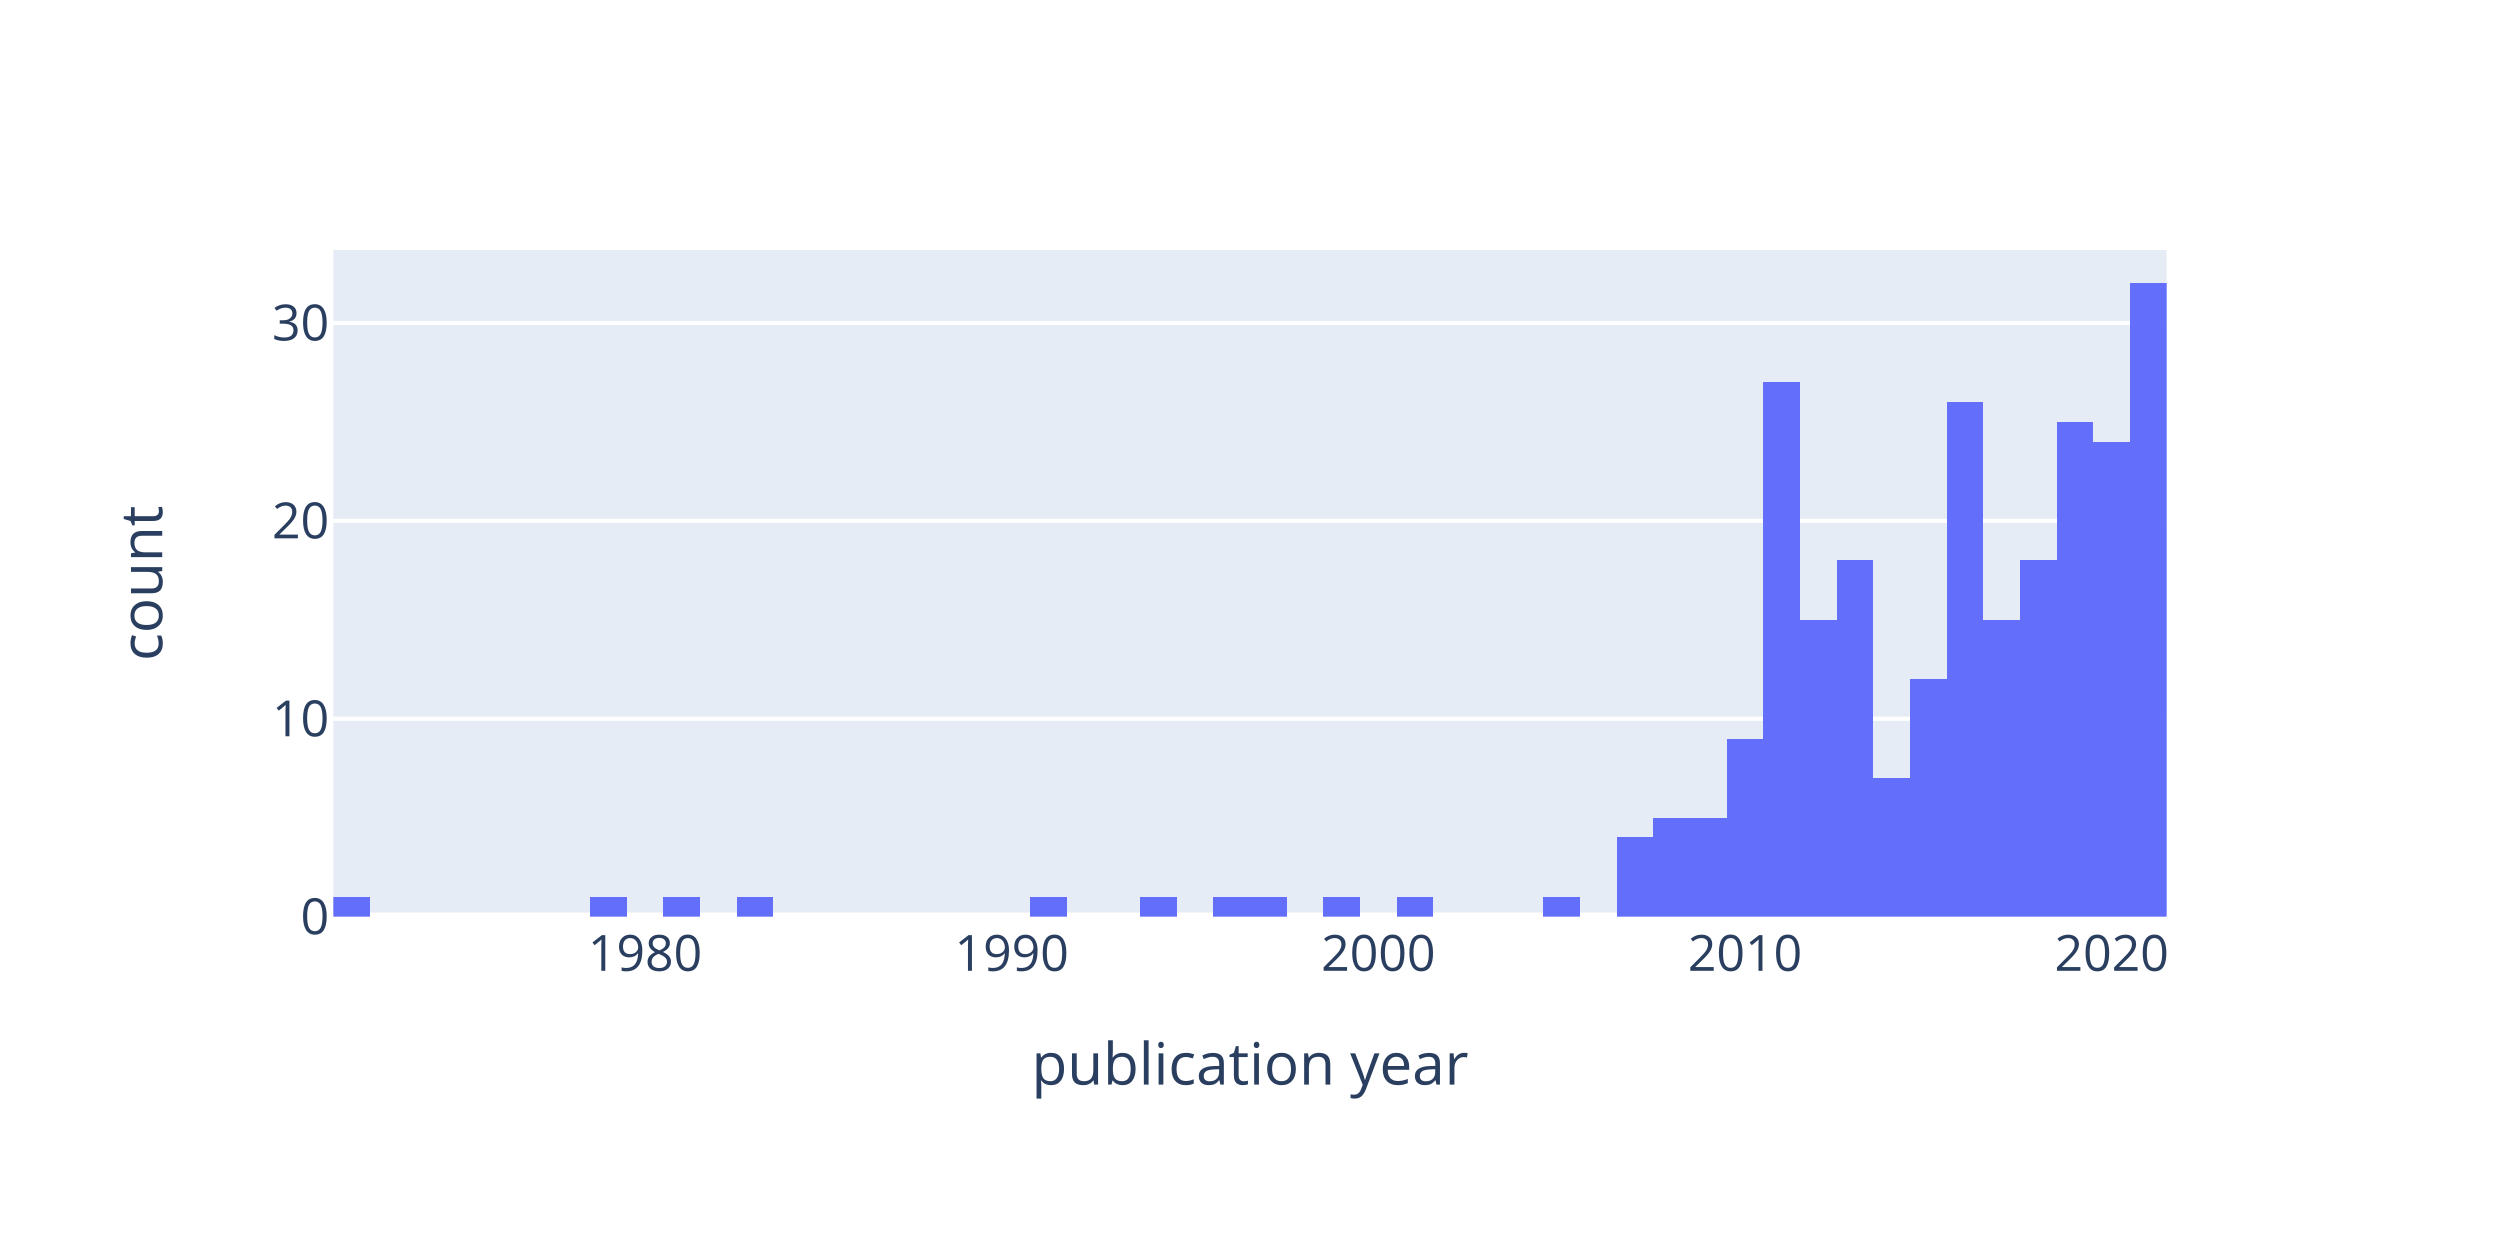
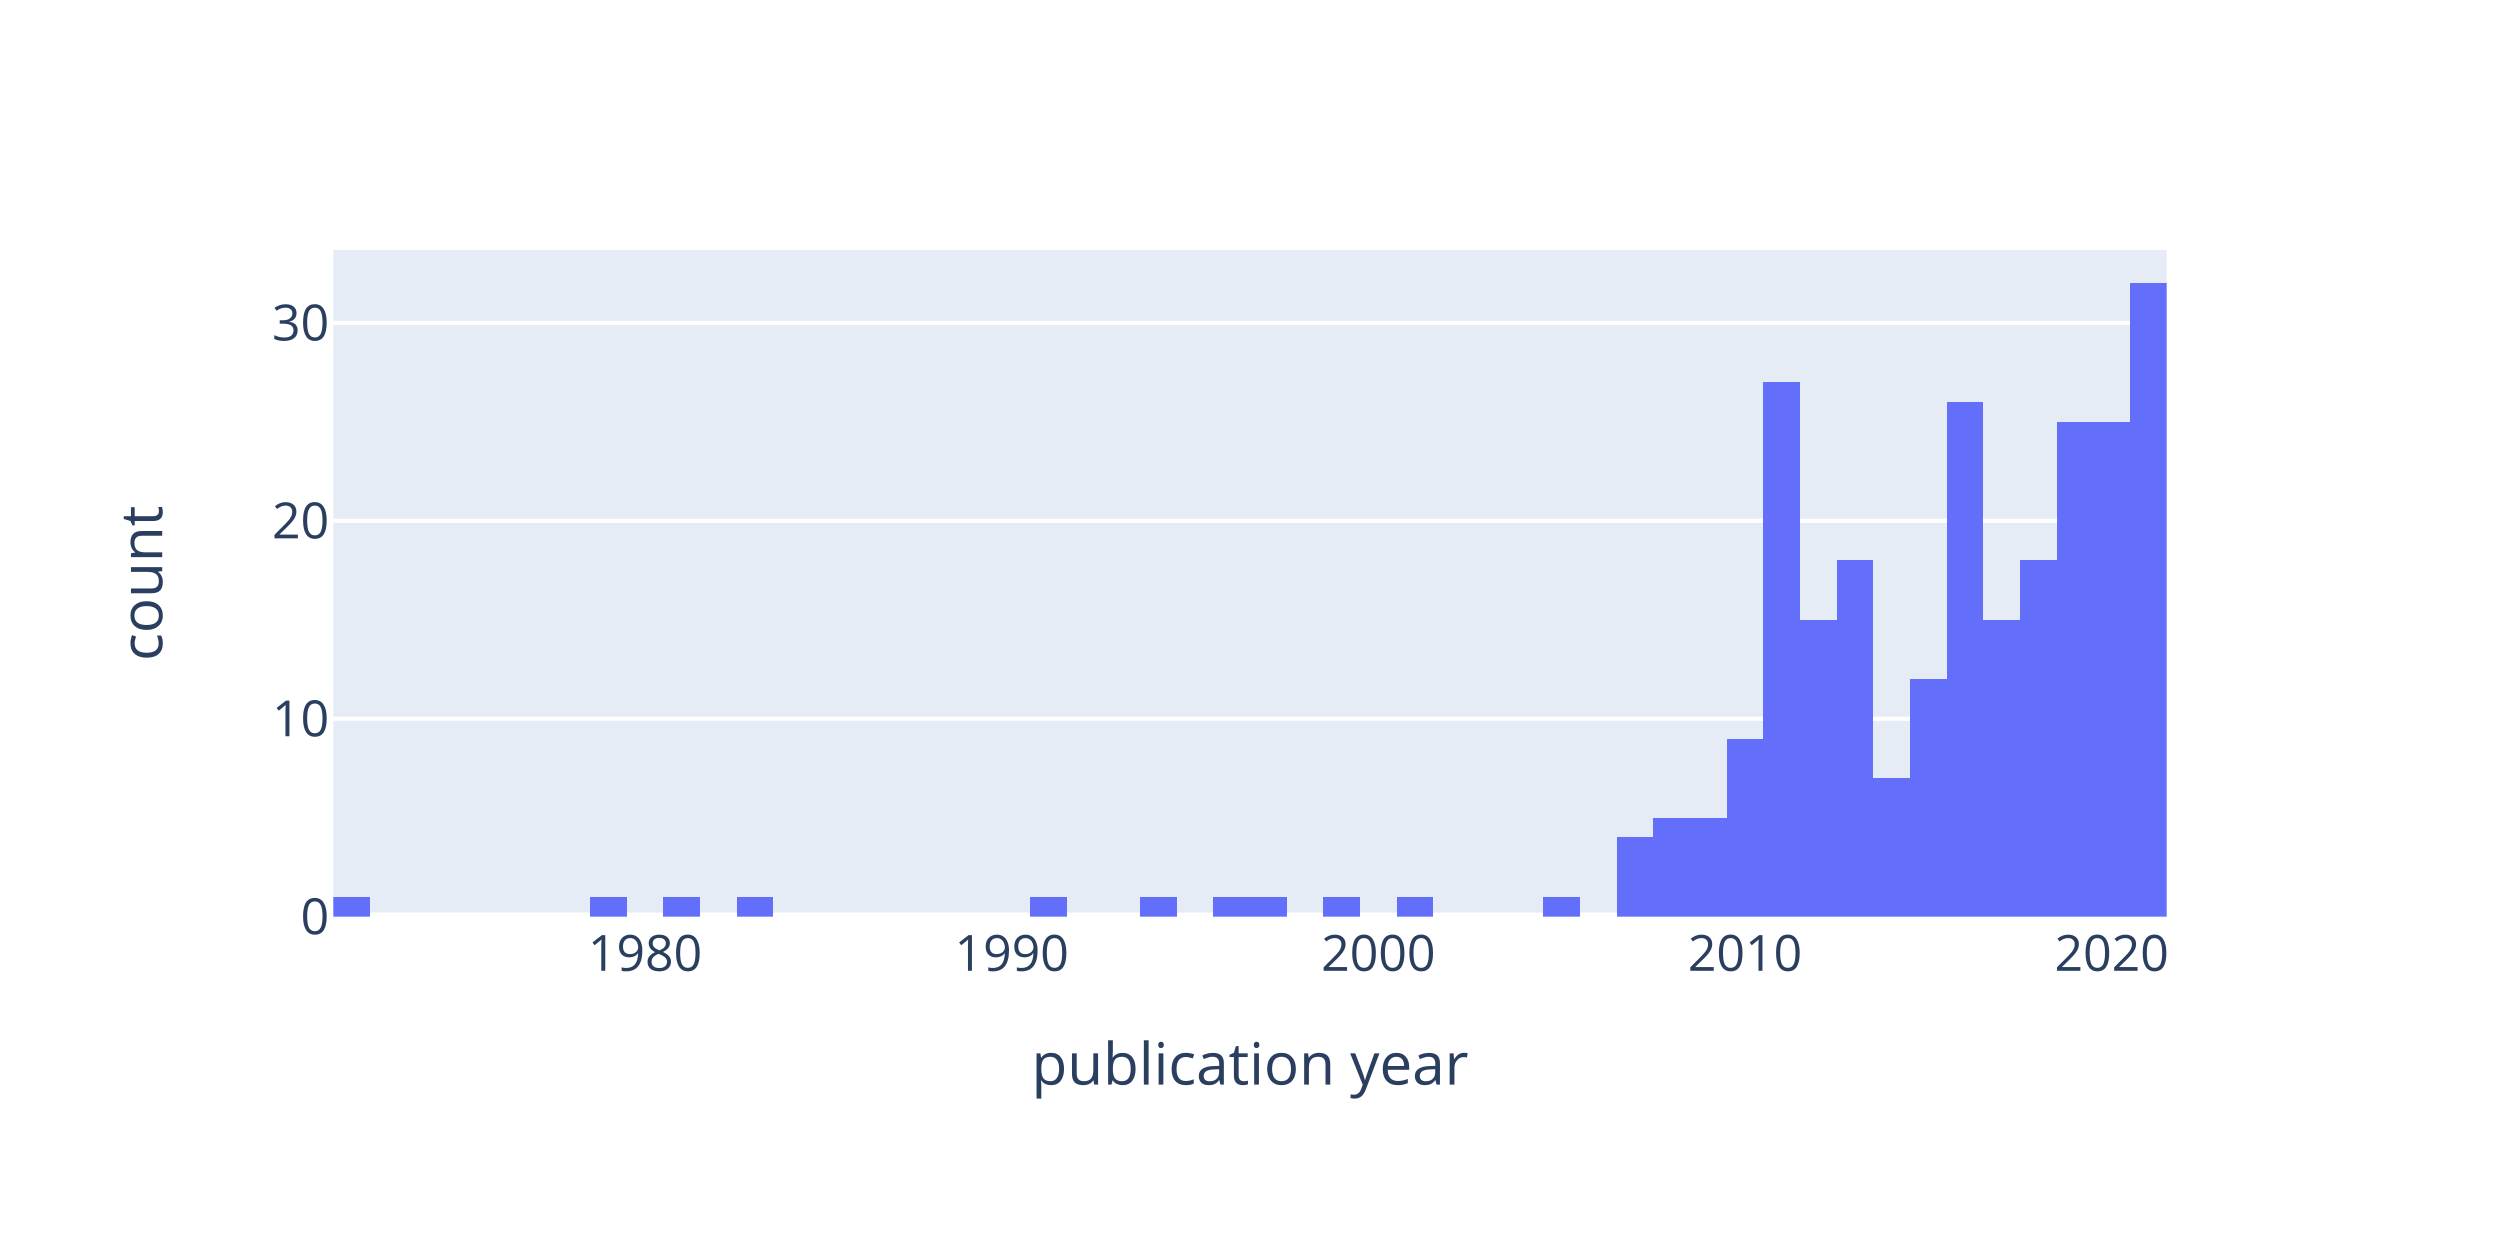
<svg xmlns="http://www.w3.org/2000/svg" class="main-svg" width="600" height="300" style="" viewBox="0 0 600 300">
  <rect x="0" y="0" width="600" height="300" style="fill: rgb(255, 255, 255); fill-opacity: 1;" />
-   <defs id="defs-3b5a02">
+   <defs id="defs-3e7061">
    <g class="clips">
-       <clipPath id="clip3b5a02xyplot" class="plotclip">
+       <clipPath id="clip3e7061xyplot" class="plotclip">
        <rect width="440" height="160" />
      </clipPath>
-       <clipPath class="axesclip" id="clip3b5a02x">
+       <clipPath class="axesclip" id="clip3e7061x">
        <rect x="80" y="0" width="440" height="300" />
      </clipPath>
-       <clipPath class="axesclip" id="clip3b5a02y">
+       <clipPath class="axesclip" id="clip3e7061y">
        <rect x="0" y="60" width="600" height="160" />
      </clipPath>
-       <clipPath class="axesclip" id="clip3b5a02xy">
+       <clipPath class="axesclip" id="clip3e7061xy">
        <rect x="80" y="60" width="440" height="160" />
      </clipPath>
    </g>
    <g class="gradients" />
    <g class="patterns" />
  </defs>
  <g class="bglayer">
    <rect class="bg" x="80" y="60" width="440" height="160" style="fill: rgb(229, 236, 246); fill-opacity: 1; stroke-width: 0;" />
  </g>
  <g class="layer-below">
    <g class="imagelayer" />
    <g class="shapelayer" />
  </g>
  <g class="cartesianlayer">
    <g class="subplot xy">
      <g class="layer-subplot">
        <g class="shapelayer" />
        <g class="imagelayer" />
      </g>
      <g class="gridlayer">
        <g class="x" />
        <g class="y">
          <path class="ygrid crisp" transform="translate(0,172.5)" d="M80,0h440" style="stroke: rgb(255, 255, 255); stroke-opacity: 1; stroke-width: 1px;" />
          <path class="ygrid crisp" transform="translate(0,125)" d="M80,0h440" style="stroke: rgb(255, 255, 255); stroke-opacity: 1; stroke-width: 1px;" />
          <path class="ygrid crisp" transform="translate(0,77.5)" d="M80,0h440" style="stroke: rgb(255, 255, 255); stroke-opacity: 1; stroke-width: 1px;" />
        </g>
      </g>
      <g class="zerolinelayer">
        <path class="yzl zl crisp" transform="translate(0,220)" d="M80,0h440" style="stroke: rgb(255, 255, 255); stroke-opacity: 1; stroke-width: 2px;" />
      </g>
      <path class="xlines-below" />
      <path class="ylines-below" />
      <g class="overlines-below" />
      <g class="xaxislayer-below" />
      <g class="yaxislayer-below" />
      <g class="overaxes-below" />
-       <g class="plot" transform="translate(80,60)" clip-path="url(#clip3b5a02xyplot)">
+       <g class="plot" transform="translate(80,60)" clip-path="url(#clip3e7061xyplot)">
        <g class="barlayer mlayer">
          <g class="trace bars" shape-rendering="crispEdges" style="opacity: 1;">
            <g class="points">
              <g class="point">
                <path d="M0,160V155.25H8.8V160Z" style="vector-effect: non-scaling-stroke; opacity: 1; stroke-width: 0px; fill: rgb(99, 110, 250); fill-opacity: 1;" />
              </g>
              <g class="point">
                <path d="M0,0Z" style="vector-effect: non-scaling-stroke; opacity: 1; stroke-width: 0px; fill: rgb(99, 110, 250); fill-opacity: 1;" />
              </g>
              <g class="point">
                <path d="M0,0Z" style="vector-effect: non-scaling-stroke; opacity: 1; stroke-width: 0px; fill: rgb(99, 110, 250); fill-opacity: 1;" />
              </g>
              <g class="point">
                <path d="M0,0Z" style="vector-effect: non-scaling-stroke; opacity: 1; stroke-width: 0px; fill: rgb(99, 110, 250); fill-opacity: 1;" />
              </g>
              <g class="point">
                <path d="M0,0Z" style="vector-effect: non-scaling-stroke; opacity: 1; stroke-width: 0px; fill: rgb(99, 110, 250); fill-opacity: 1;" />
              </g>
              <g class="point">
                <path d="M0,0Z" style="vector-effect: non-scaling-stroke; opacity: 1; stroke-width: 0px; fill: rgb(99, 110, 250); fill-opacity: 1;" />
              </g>
              <g class="point">
                <path d="M0,0Z" style="vector-effect: non-scaling-stroke; opacity: 1; stroke-width: 0px; fill: rgb(99, 110, 250); fill-opacity: 1;" />
              </g>
              <g class="point">
                <path d="M61.6,160V155.25H70.4V160Z" style="vector-effect: non-scaling-stroke; opacity: 1; stroke-width: 0px; fill: rgb(99, 110, 250); fill-opacity: 1;" />
              </g>
              <g class="point">
                <path d="M0,0Z" style="vector-effect: non-scaling-stroke; opacity: 1; stroke-width: 0px; fill: rgb(99, 110, 250); fill-opacity: 1;" />
              </g>
              <g class="point">
                <path d="M79.2,160V155.25H88V160Z" style="vector-effect: non-scaling-stroke; opacity: 1; stroke-width: 0px; fill: rgb(99, 110, 250); fill-opacity: 1;" />
              </g>
              <g class="point">
                <path d="M0,0Z" style="vector-effect: non-scaling-stroke; opacity: 1; stroke-width: 0px; fill: rgb(99, 110, 250); fill-opacity: 1;" />
              </g>
              <g class="point">
                <path d="M96.8,160V155.25H105.6V160Z" style="vector-effect: non-scaling-stroke; opacity: 1; stroke-width: 0px; fill: rgb(99, 110, 250); fill-opacity: 1;" />
              </g>
              <g class="point">
                <path d="M0,0Z" style="vector-effect: non-scaling-stroke; opacity: 1; stroke-width: 0px; fill: rgb(99, 110, 250); fill-opacity: 1;" />
              </g>
              <g class="point">
                <path d="M0,0Z" style="vector-effect: non-scaling-stroke; opacity: 1; stroke-width: 0px; fill: rgb(99, 110, 250); fill-opacity: 1;" />
              </g>
              <g class="point">
                <path d="M0,0Z" style="vector-effect: non-scaling-stroke; opacity: 1; stroke-width: 0px; fill: rgb(99, 110, 250); fill-opacity: 1;" />
              </g>
              <g class="point">
                <path d="M0,0Z" style="vector-effect: non-scaling-stroke; opacity: 1; stroke-width: 0px; fill: rgb(99, 110, 250); fill-opacity: 1;" />
              </g>
              <g class="point">
                <path d="M0,0Z" style="vector-effect: non-scaling-stroke; opacity: 1; stroke-width: 0px; fill: rgb(99, 110, 250); fill-opacity: 1;" />
              </g>
              <g class="point">
                <path d="M0,0Z" style="vector-effect: non-scaling-stroke; opacity: 1; stroke-width: 0px; fill: rgb(99, 110, 250); fill-opacity: 1;" />
              </g>
              <g class="point">
                <path d="M0,0Z" style="vector-effect: non-scaling-stroke; opacity: 1; stroke-width: 0px; fill: rgb(99, 110, 250); fill-opacity: 1;" />
              </g>
              <g class="point">
                <path d="M167.2,160V155.25H176V160Z" style="vector-effect: non-scaling-stroke; opacity: 1; stroke-width: 0px; fill: rgb(99, 110, 250); fill-opacity: 1;" />
              </g>
              <g class="point">
                <path d="M0,0Z" style="vector-effect: non-scaling-stroke; opacity: 1; stroke-width: 0px; fill: rgb(99, 110, 250); fill-opacity: 1;" />
              </g>
              <g class="point">
                <path d="M0,0Z" style="vector-effect: non-scaling-stroke; opacity: 1; stroke-width: 0px; fill: rgb(99, 110, 250); fill-opacity: 1;" />
              </g>
              <g class="point">
                <path d="M193.6,160V155.25H202.4V160Z" style="vector-effect: non-scaling-stroke; opacity: 1; stroke-width: 0px; fill: rgb(99, 110, 250); fill-opacity: 1;" />
              </g>
              <g class="point">
                <path d="M0,0Z" style="vector-effect: non-scaling-stroke; opacity: 1; stroke-width: 0px; fill: rgb(99, 110, 250); fill-opacity: 1;" />
              </g>
              <g class="point">
                <path d="M211.2,160V155.25H220V160Z" style="vector-effect: non-scaling-stroke; opacity: 1; stroke-width: 0px; fill: rgb(99, 110, 250); fill-opacity: 1;" />
              </g>
              <g class="point">
                <path d="M220,160V155.25H228.8V160Z" style="vector-effect: non-scaling-stroke; opacity: 1; stroke-width: 0px; fill: rgb(99, 110, 250); fill-opacity: 1;" />
              </g>
              <g class="point">
                <path d="M0,0Z" style="vector-effect: non-scaling-stroke; opacity: 1; stroke-width: 0px; fill: rgb(99, 110, 250); fill-opacity: 1;" />
              </g>
              <g class="point">
                <path d="M237.6,160V155.25H246.4V160Z" style="vector-effect: non-scaling-stroke; opacity: 1; stroke-width: 0px; fill: rgb(99, 110, 250); fill-opacity: 1;" />
              </g>
              <g class="point">
                <path d="M0,0Z" style="vector-effect: non-scaling-stroke; opacity: 1; stroke-width: 0px; fill: rgb(99, 110, 250); fill-opacity: 1;" />
              </g>
              <g class="point">
                <path d="M255.2,160V155.25H264V160Z" style="vector-effect: non-scaling-stroke; opacity: 1; stroke-width: 0px; fill: rgb(99, 110, 250); fill-opacity: 1;" />
              </g>
              <g class="point">
                <path d="M0,0Z" style="vector-effect: non-scaling-stroke; opacity: 1; stroke-width: 0px; fill: rgb(99, 110, 250); fill-opacity: 1;" />
              </g>
              <g class="point">
                <path d="M0,0Z" style="vector-effect: non-scaling-stroke; opacity: 1; stroke-width: 0px; fill: rgb(99, 110, 250); fill-opacity: 1;" />
              </g>
              <g class="point">
                <path d="M0,0Z" style="vector-effect: non-scaling-stroke; opacity: 1; stroke-width: 0px; fill: rgb(99, 110, 250); fill-opacity: 1;" />
              </g>
              <g class="point">
                <path d="M290.4,160V155.25H299.2V160Z" style="vector-effect: non-scaling-stroke; opacity: 1; stroke-width: 0px; fill: rgb(99, 110, 250); fill-opacity: 1;" />
              </g>
              <g class="point">
                <path d="M0,0Z" style="vector-effect: non-scaling-stroke; opacity: 1; stroke-width: 0px; fill: rgb(99, 110, 250); fill-opacity: 1;" />
              </g>
              <g class="point">
                <path d="M308,160V141H316.8V160Z" style="vector-effect: non-scaling-stroke; opacity: 1; stroke-width: 0px; fill: rgb(99, 110, 250); fill-opacity: 1;" />
              </g>
              <g class="point">
                <path d="M316.8,160V136.25H325.6V160Z" style="vector-effect: non-scaling-stroke; opacity: 1; stroke-width: 0px; fill: rgb(99, 110, 250); fill-opacity: 1;" />
              </g>
              <g class="point">
                <path d="M325.6,160V136.25H334.4V160Z" style="vector-effect: non-scaling-stroke; opacity: 1; stroke-width: 0px; fill: rgb(99, 110, 250); fill-opacity: 1;" />
              </g>
              <g class="point">
                <path d="M334.4,160V117.25H343.2V160Z" style="vector-effect: non-scaling-stroke; opacity: 1; stroke-width: 0px; fill: rgb(99, 110, 250); fill-opacity: 1;" />
              </g>
              <g class="point">
                <path d="M343.2,160V31.75H352V160Z" style="vector-effect: non-scaling-stroke; opacity: 1; stroke-width: 0px; fill: rgb(99, 110, 250); fill-opacity: 1;" />
              </g>
              <g class="point">
                <path d="M352,160V88.75H360.8V160Z" style="vector-effect: non-scaling-stroke; opacity: 1; stroke-width: 0px; fill: rgb(99, 110, 250); fill-opacity: 1;" />
              </g>
              <g class="point">
                <path d="M360.8,160V74.5H369.6V160Z" style="vector-effect: non-scaling-stroke; opacity: 1; stroke-width: 0px; fill: rgb(99, 110, 250); fill-opacity: 1;" />
              </g>
              <g class="point">
                <path d="M369.6,160V126.75H378.4V160Z" style="vector-effect: non-scaling-stroke; opacity: 1; stroke-width: 0px; fill: rgb(99, 110, 250); fill-opacity: 1;" />
              </g>
              <g class="point">
                <path d="M378.4,160V103H387.2V160Z" style="vector-effect: non-scaling-stroke; opacity: 1; stroke-width: 0px; fill: rgb(99, 110, 250); fill-opacity: 1;" />
              </g>
              <g class="point">
                <path d="M387.2,160V36.5H396V160Z" style="vector-effect: non-scaling-stroke; opacity: 1; stroke-width: 0px; fill: rgb(99, 110, 250); fill-opacity: 1;" />
              </g>
              <g class="point">
                <path d="M396,160V88.75H404.8V160Z" style="vector-effect: non-scaling-stroke; opacity: 1; stroke-width: 0px; fill: rgb(99, 110, 250); fill-opacity: 1;" />
              </g>
              <g class="point">
                <path d="M404.8,160V74.5H413.6V160Z" style="vector-effect: non-scaling-stroke; opacity: 1; stroke-width: 0px; fill: rgb(99, 110, 250); fill-opacity: 1;" />
              </g>
              <g class="point">
                <path d="M413.6,160V41.25H422.4V160Z" style="vector-effect: non-scaling-stroke; opacity: 1; stroke-width: 0px; fill: rgb(99, 110, 250); fill-opacity: 1;" />
              </g>
              <g class="point">
-                 <path d="M422.4,160V46H431.2V160Z" style="vector-effect: non-scaling-stroke; opacity: 1; stroke-width: 0px; fill: rgb(99, 110, 250); fill-opacity: 1;" />
+                 <path d="M422.4,160V41.25H431.2V160Z" style="vector-effect: non-scaling-stroke; opacity: 1; stroke-width: 0px; fill: rgb(99, 110, 250); fill-opacity: 1;" />
              </g>
              <g class="point">
                <path d="M431.2,160V8H440V160Z" style="vector-effect: non-scaling-stroke; opacity: 1; stroke-width: 0px; fill: rgb(99, 110, 250); fill-opacity: 1;" />
              </g>
            </g>
          </g>
        </g>
      </g>
      <g class="overplot" />
      <path class="xlines-above crisp" d="M0,0" style="fill: none;" />
      <path class="ylines-above crisp" d="M0,0" style="fill: none;" />
      <g class="overlines-above" />
      <g class="xaxislayer-above">
        <g class="xtick">
          <text text-anchor="middle" x="0" y="233" transform="translate(154.8,0)" style="font-family: 'Open Sans', verdana, arial, sans-serif; font-size: 12px; fill: rgb(42, 63, 95); fill-opacity: 1; white-space: pre; opacity: 1;">1980</text>
        </g>
        <g class="xtick">
          <text text-anchor="middle" x="0" y="233" style="font-family: 'Open Sans', verdana, arial, sans-serif; font-size: 12px; fill: rgb(42, 63, 95); fill-opacity: 1; white-space: pre; opacity: 1;" transform="translate(242.8,0)">1990</text>
        </g>
        <g class="xtick">
          <text text-anchor="middle" x="0" y="233" style="font-family: 'Open Sans', verdana, arial, sans-serif; font-size: 12px; fill: rgb(42, 63, 95); fill-opacity: 1; white-space: pre; opacity: 1;" transform="translate(330.8,0)">2000</text>
        </g>
        <g class="xtick">
          <text text-anchor="middle" x="0" y="233" style="font-family: 'Open Sans', verdana, arial, sans-serif; font-size: 12px; fill: rgb(42, 63, 95); fill-opacity: 1; white-space: pre; opacity: 1;" transform="translate(418.8,0)">2010</text>
        </g>
        <g class="xtick">
          <text text-anchor="middle" x="0" y="233" style="font-family: 'Open Sans', verdana, arial, sans-serif; font-size: 12px; fill: rgb(42, 63, 95); fill-opacity: 1; white-space: pre; opacity: 1;" transform="translate(506.8,0)">2020</text>
        </g>
      </g>
      <g class="yaxislayer-above">
        <g class="ytick">
          <text text-anchor="end" x="79" y="4.2" transform="translate(0,220)" style="font-family: 'Open Sans', verdana, arial, sans-serif; font-size: 12px; fill: rgb(42, 63, 95); fill-opacity: 1; white-space: pre; opacity: 1;">0</text>
        </g>
        <g class="ytick">
          <text text-anchor="end" x="79" y="4.2" style="font-family: 'Open Sans', verdana, arial, sans-serif; font-size: 12px; fill: rgb(42, 63, 95); fill-opacity: 1; white-space: pre; opacity: 1;" transform="translate(0,172.5)">10</text>
        </g>
        <g class="ytick">
          <text text-anchor="end" x="79" y="4.2" style="font-family: 'Open Sans', verdana, arial, sans-serif; font-size: 12px; fill: rgb(42, 63, 95); fill-opacity: 1; white-space: pre; opacity: 1;" transform="translate(0,125)">20</text>
        </g>
        <g class="ytick">
          <text text-anchor="end" x="79" y="4.2" style="font-family: 'Open Sans', verdana, arial, sans-serif; font-size: 12px; fill: rgb(42, 63, 95); fill-opacity: 1; white-space: pre; opacity: 1;" transform="translate(0,77.5)">30</text>
        </g>
      </g>
      <g class="overaxes-above" />
    </g>
  </g>
  <g class="polarlayer" />
  <g class="smithlayer" />
  <g class="ternarylayer" />
  <g class="geolayer" />
  <g class="funnelarealayer" />
  <g class="pielayer" />
  <g class="iciclelayer" />
  <g class="treemaplayer" />
  <g class="sunburstlayer" />
  <g class="glimages" />
-   <defs id="topdefs-3b5a02">
+   <defs id="topdefs-3e7061">
    <g class="clips" />
  </defs>
  <g class="layer-above">
    <g class="imagelayer" />
    <g class="shapelayer" />
  </g>
  <g class="infolayer">
    <g class="g-gtitle" />
    <g class="g-xtitle">
      <text class="xtitle" x="300" y="260.3" text-anchor="middle" style="font-family: 'Open Sans', verdana, arial, sans-serif; font-size: 14px; fill: rgb(42, 63, 95); opacity: 1; font-weight: normal; white-space: pre;">publication year</text>
    </g>
    <g class="g-ytitle">
      <text class="ytitle" transform="rotate(-90,38.93438,140)" x="38.934" y="140" text-anchor="middle" style="font-family: 'Open Sans', verdana, arial, sans-serif; font-size: 14px; fill: rgb(42, 63, 95); opacity: 1; font-weight: normal; white-space: pre;">count</text>
    </g>
  </g>
</svg>
